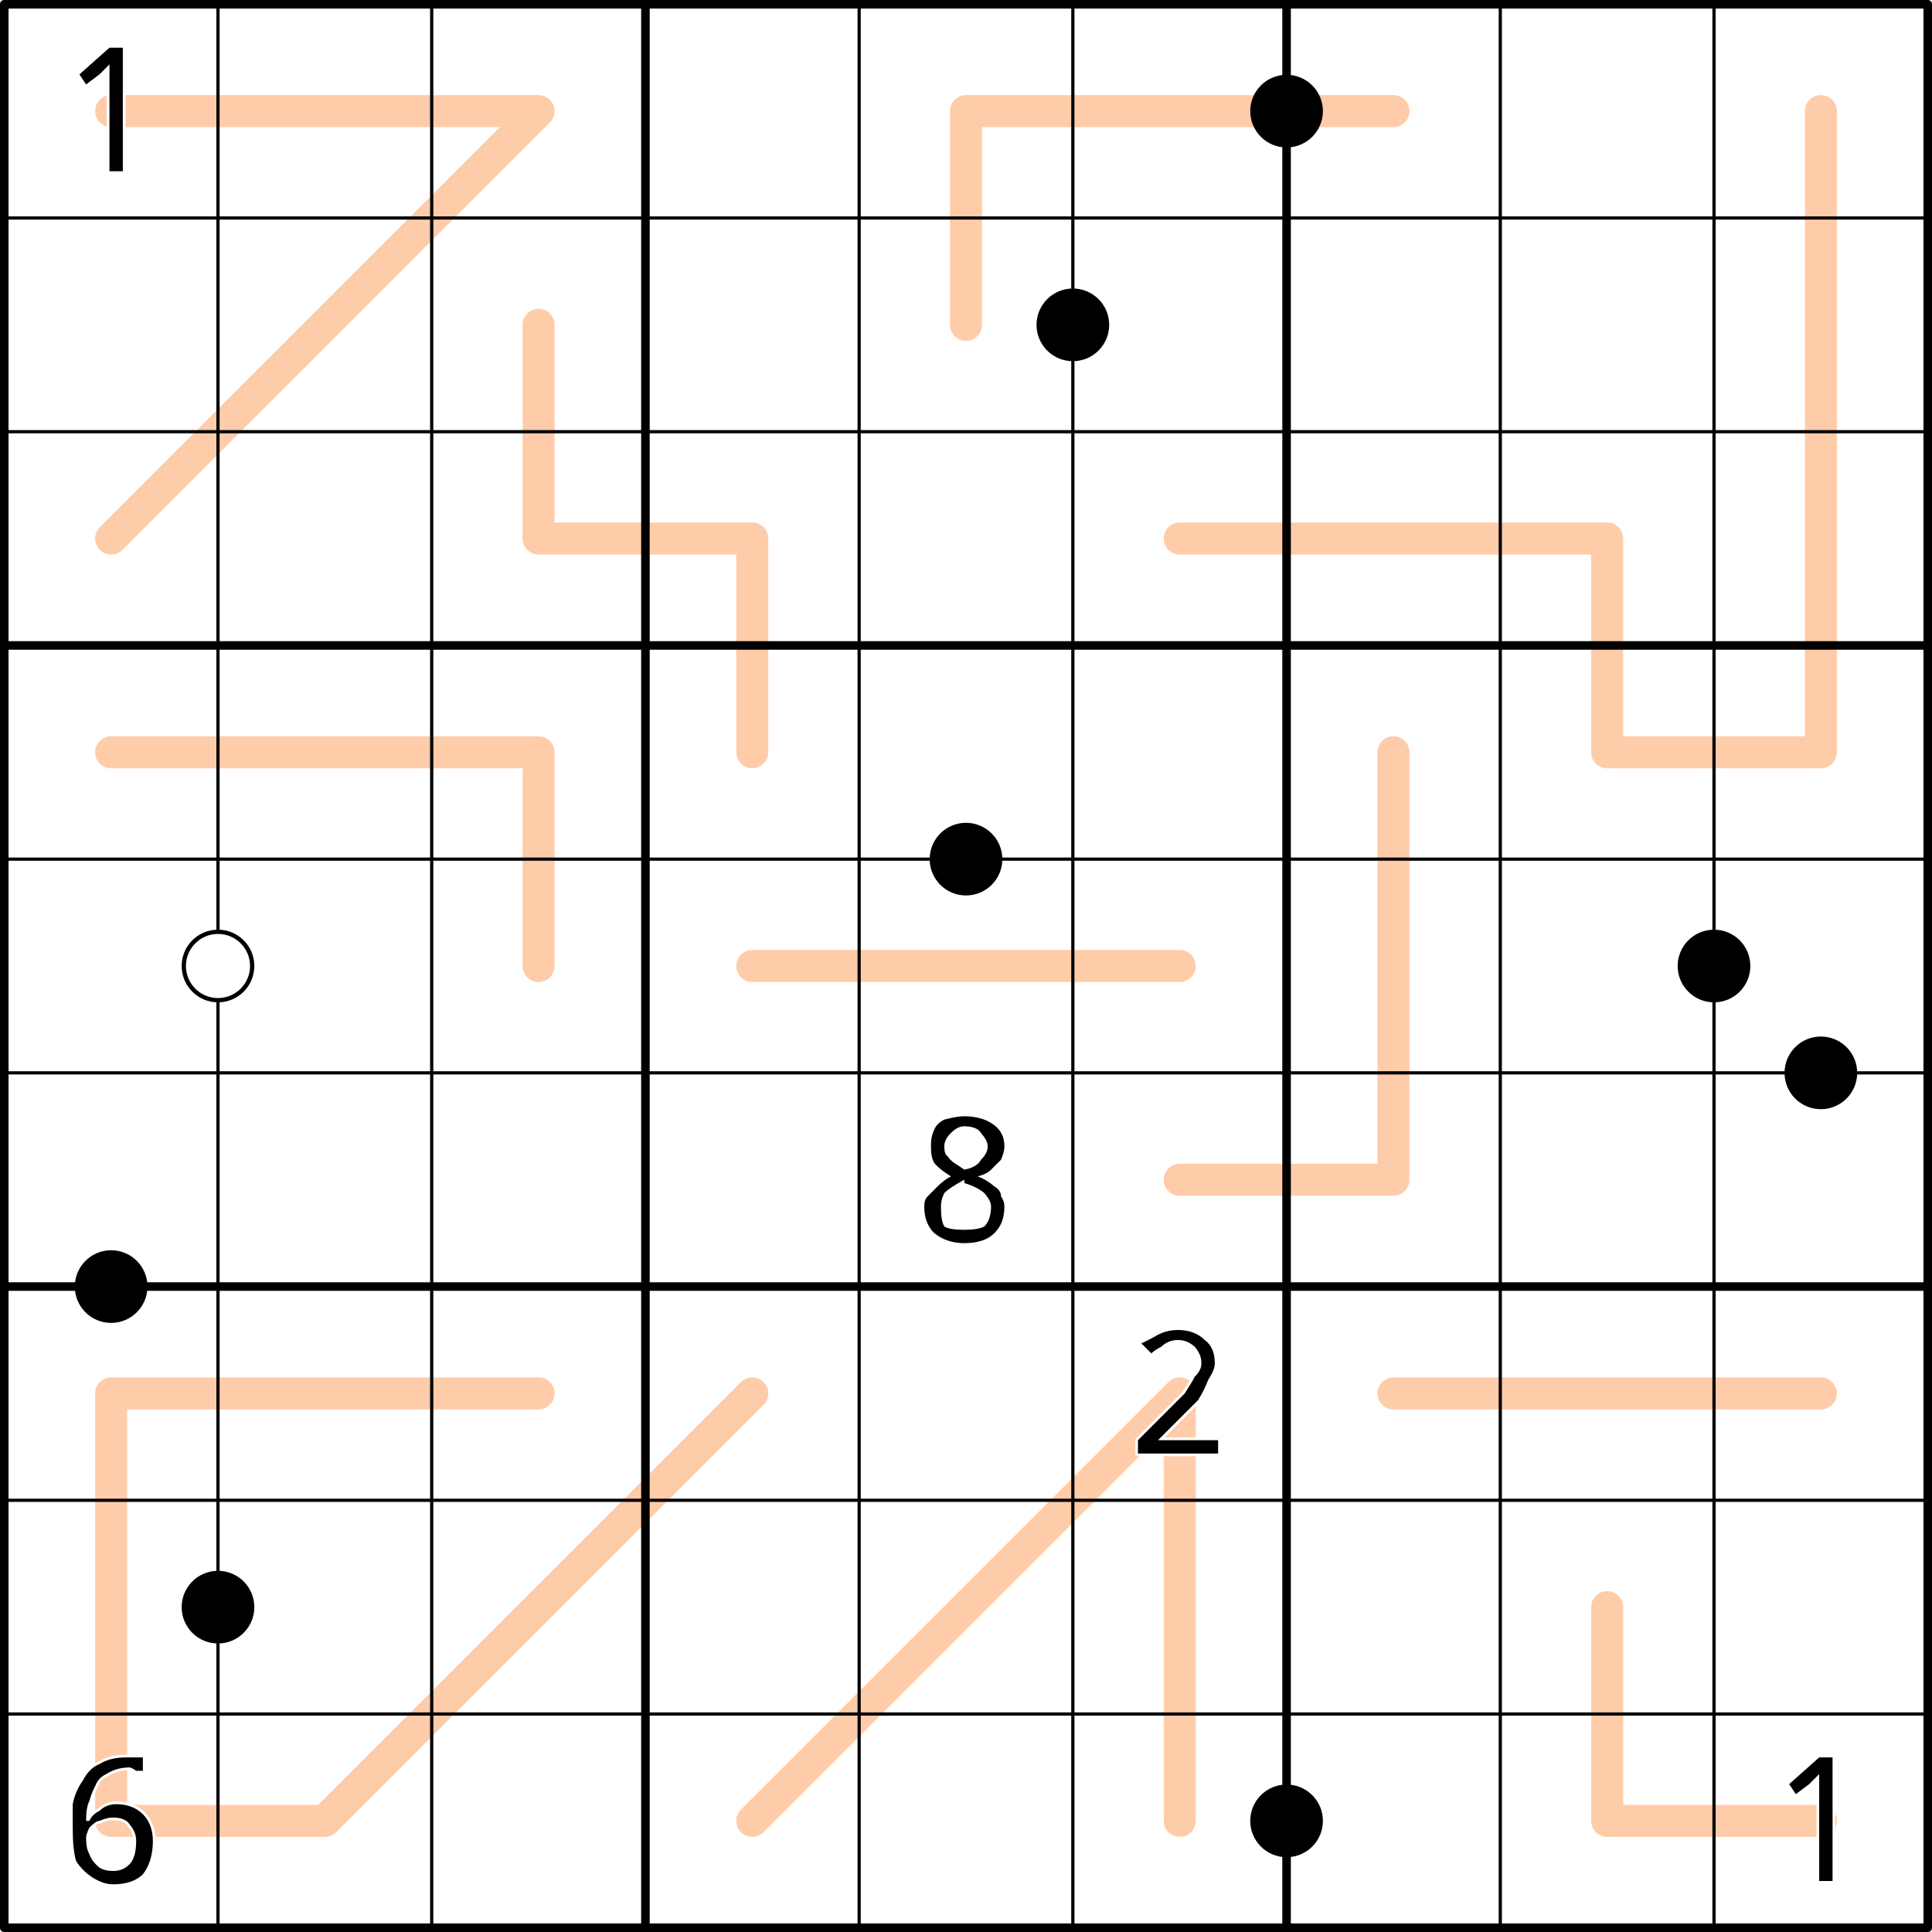
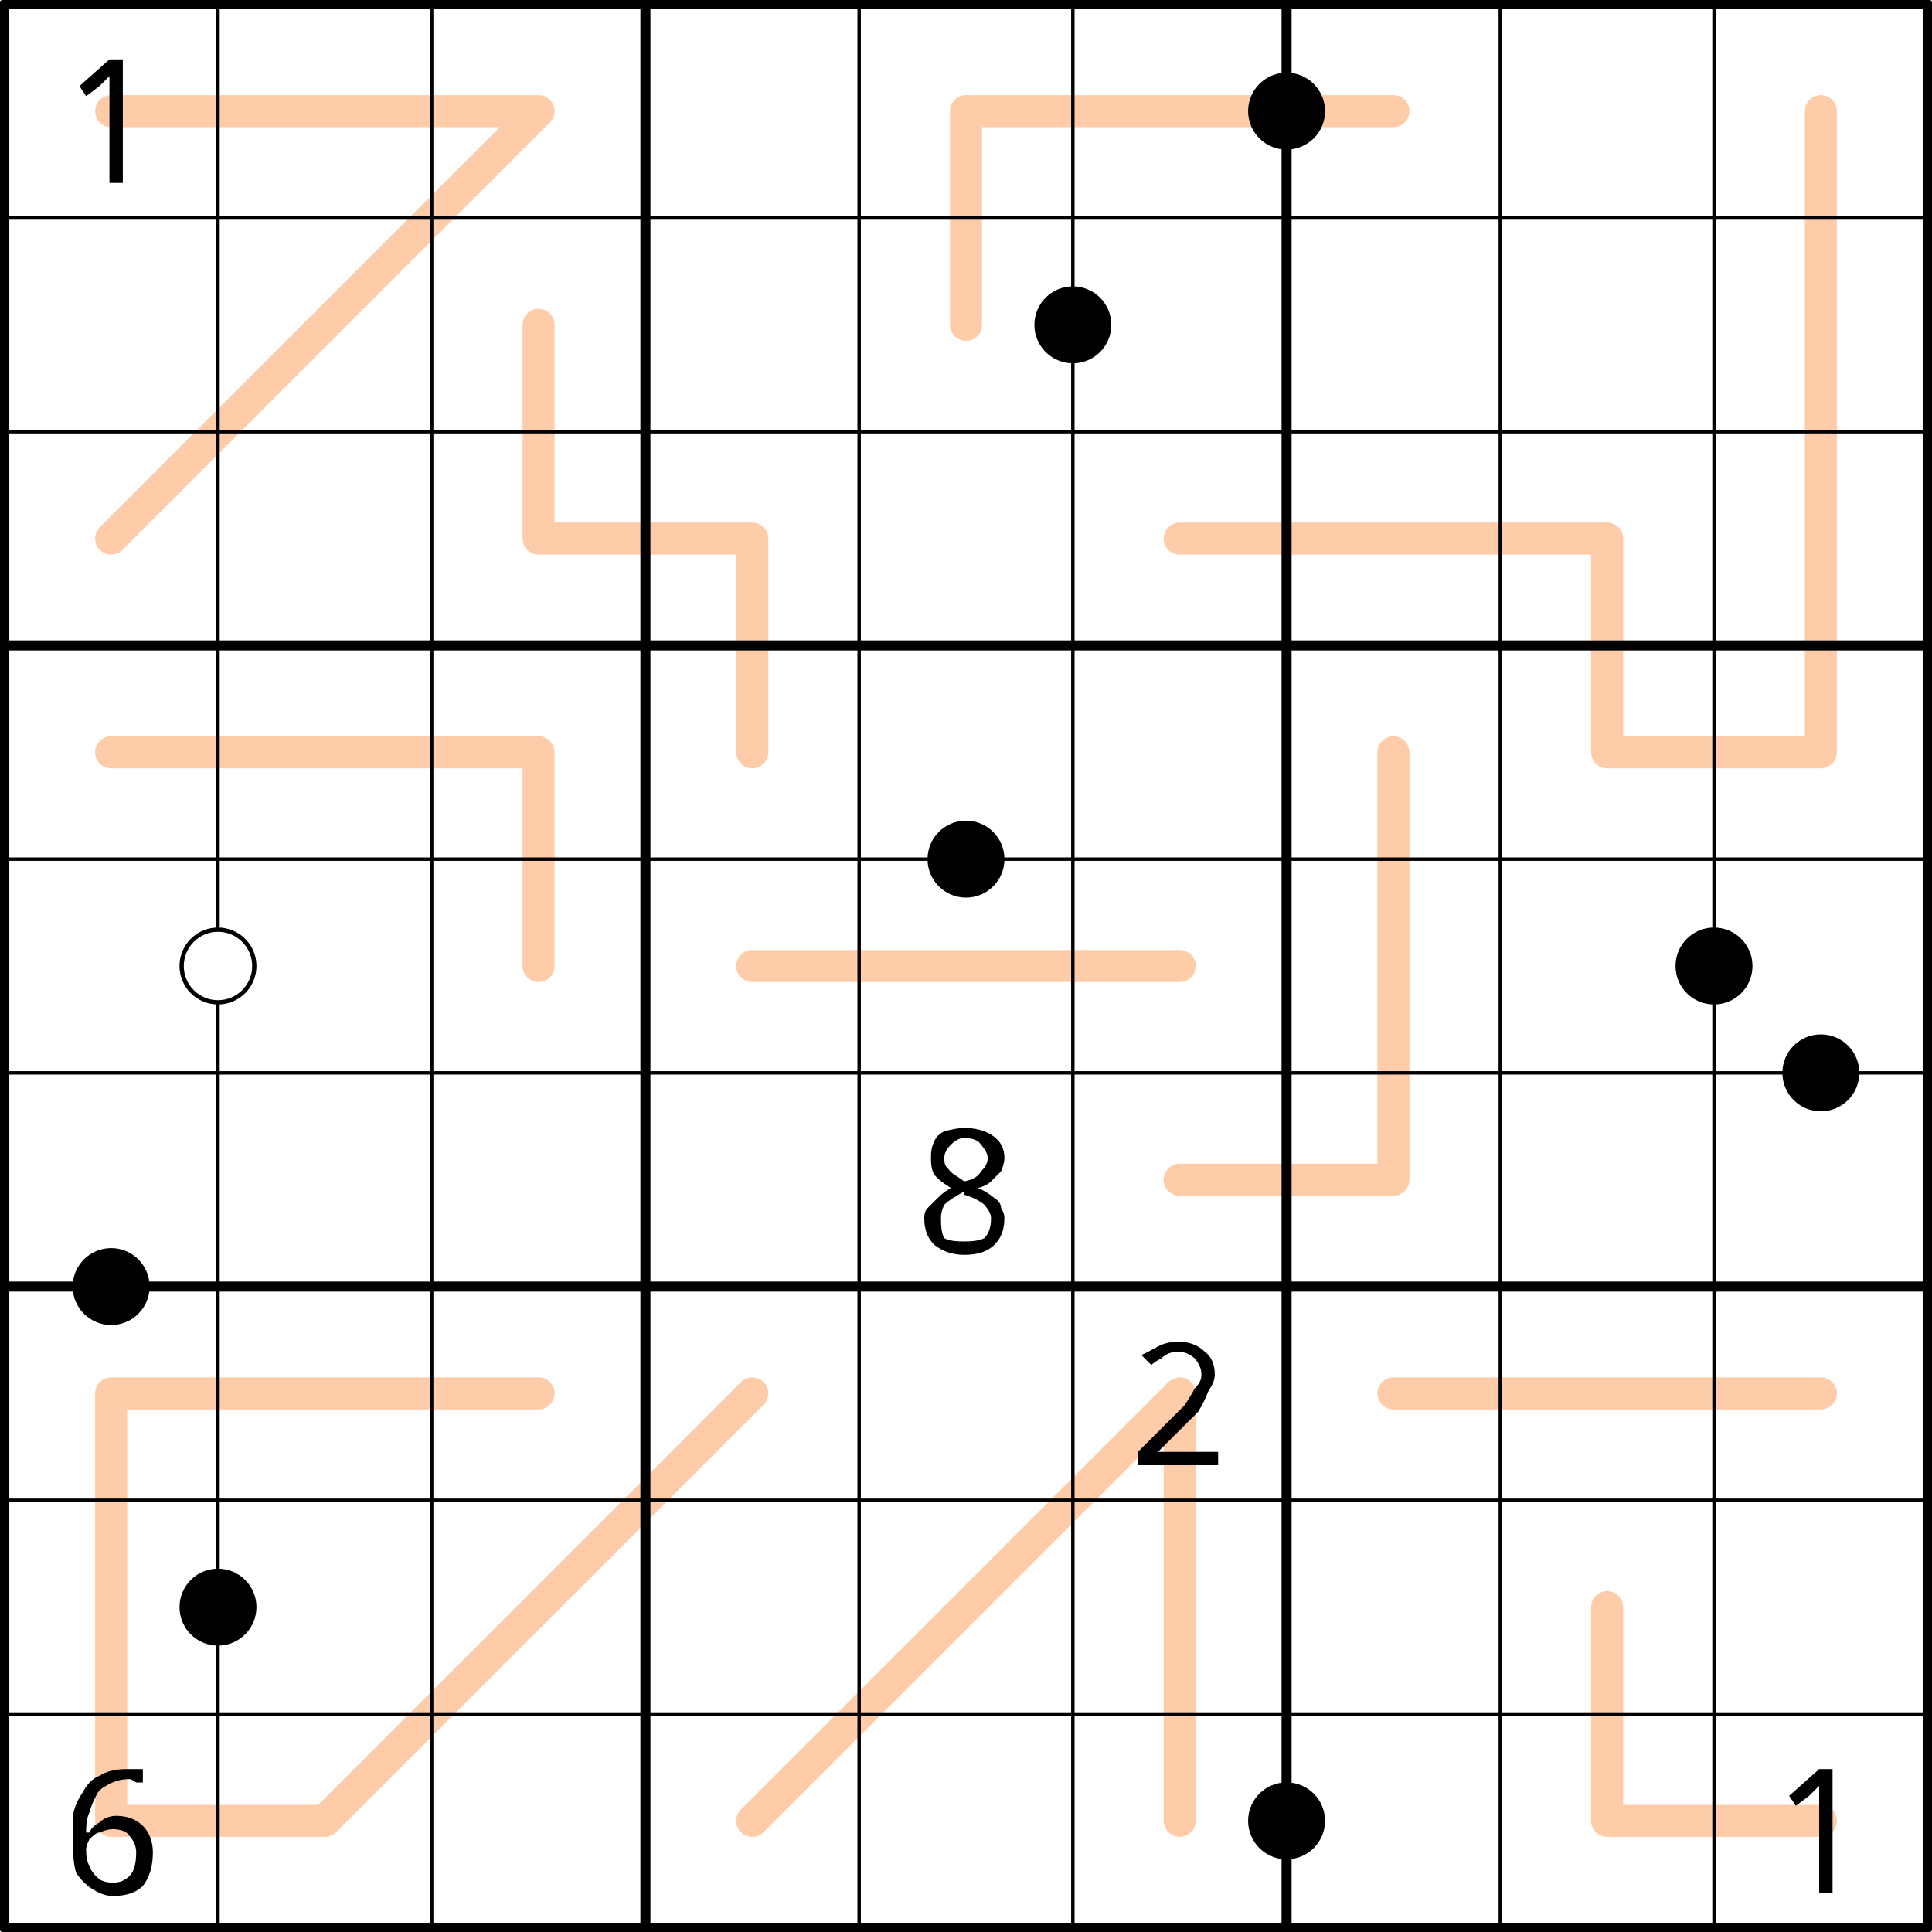
<svg xmlns="http://www.w3.org/2000/svg" viewBox="-.02 -.02 9.04 9.04" width="832px" height="832px">
  <rect width="9" height="9" fill="#fff" />
-   <path stroke="#fca" fill="none" stroke-width=".15" stroke-linecap="round" stroke-linejoin="round" d="M.5 .5H2.5L.5 2.5 M2.5 1.5V2.5H3.5V3.5 M.5 3.5H2.5V4.5 M2.5 6.5H.5V8.5H1.5L3.5 6.5 M3.5 4.5H5.5 M4.5 1.5V.5H6.5 M8.5 .5V3.5H7.5V2.5H5.5 M6.5 3.5V5.5H5.5 M6.5 6.5H8.5 M3.5 8.5L5.5 6.5V8.5 M7.5 7.5V8.5H8.5" style="stroke-width: .15;" />
-   <path d="M1 0V9M2 0V9M3 0V9M4 0V9M5 0V9M6 0V9M7 0V9M8 0V9M0 1H9M0 2H9M0 3H9M0 4H9M0 5H9M0 6H9M0 7H9M0 8H9M0 0H9V9H0Z" stroke="#000" stroke-width=".015" fill="none" />
-   <path d="M0 0H9V9H0ZM3 0V9M6 0V9M0 3H9M0 6H9" stroke="#000" stroke-width=".04" stroke-linejoin="round" fill="none" />
+   <path stroke="#fca" fill="none" stroke-width=".15" stroke-linecap="round" stroke-linejoin="round" d="M.5 .5H2.5L.5 2.5 M2.5 1.5V2.5H3.5V3.5 M.5 3.5H2.5V4.5 M2.5 6.5H.5V8.5H1.5L3.5 6.5 M3.5 4.5H5.5 M4.5 1.5V.5H6.5 M8.5 .5V3.5H7.5V2.5H5.5 M6.5 3.5V5.5H5.5 M6.5 6.5H8.5 M3.5 8.5L5.5 6.5V8.5 M7.5 7.5V8.5H8.5" />
+   <path d="M1 0V9M2 0V9M3 0V9M4 0V9M5 0V9M6 0V9M7 0V9M8 0V9M0 1H9M0 2H9M0 3H9M0 4H9M0 5H9M0 6H9M0 7H9M0 8H9M0 0H9V9H0Z" stroke="#000" stroke-width=".016" fill="none" />
+   <path d="M0 0H9V9H0ZM3 0V9M6 0V9M0 3H9M0 6H9" stroke="#000" stroke-width=".047" stroke-linejoin="round" fill="none" />
  <g stroke="#000" stroke-width=".02">
-     <circle r=".16" fill="#000" cx="5" cy="1.5" />
-     <circle r=".16" fill="#000" cx="6" cy=".5" />
-     <circle r=".16" fill="#000" cx="4.5" cy="4" />
-     <circle r=".16" fill="#000" cx="8" cy="4.5" />
-     <circle r=".16" fill="#000" cx="8.5" cy="5" />
-     <circle r=".16" fill="#000" cx=".5" cy="6" />
-     <circle r=".16" fill="#000" cx="1" cy="7.5" />
-     <circle r=".16" fill="#000" cx="6" cy="8.5" />
-     <circle r=".16" fill="#fff" cx="1" cy="4.5" />
+     <circle r=".17" cx="5" cy="1.5" />
+     <circle r=".17" cx="6" cy=".5" />
+     <circle r=".17" cx="4.5" cy="4" />
+     <circle r=".17" cx="8" cy="4.5" />
+     <circle r=".17" cx="8.5" cy="5" />
+     <circle r=".17" cx=".5" cy="6" />
+     <circle r=".17" cx="1" cy="7.5" />
+     <circle r=".17" cx="6" cy="8.5" />
+     <circle r=".17" fill="#fff" cx="1" cy="4.5" />
  </g>
-   <g paint-order="stroke" stroke="#fff" stroke-linecap="round" stroke-linejoin="round" fill="#000" stroke-width=".025" text-anchor="middle" stroke-miterlimit=".75" font-size=".8" font-family="sans-serif">
-     <text x=".5" y=".78">1</text>
-     <text x="4.5" y="5.78">8</text>
-     <text x="5.5" y="6.78">2</text>
-     <text x="8.5" y="8.78">1</text>
-     <text x=".5" y="8.78">6</text>
+   <g text-anchor="middle" dominant-baseline="middle" stroke-miterlimit=".75" font-size=".8" font-family="sans-serif">
+     <text x=".5" y=".559">1</text>
+     <text x="4.5" y="5.559">8</text>
+     <text x="5.5" y="6.559">2</text>
+     <text x="8.5" y="8.559">1</text>
+     <text x=".5" y="8.559">6</text>
  </g>
</svg>
